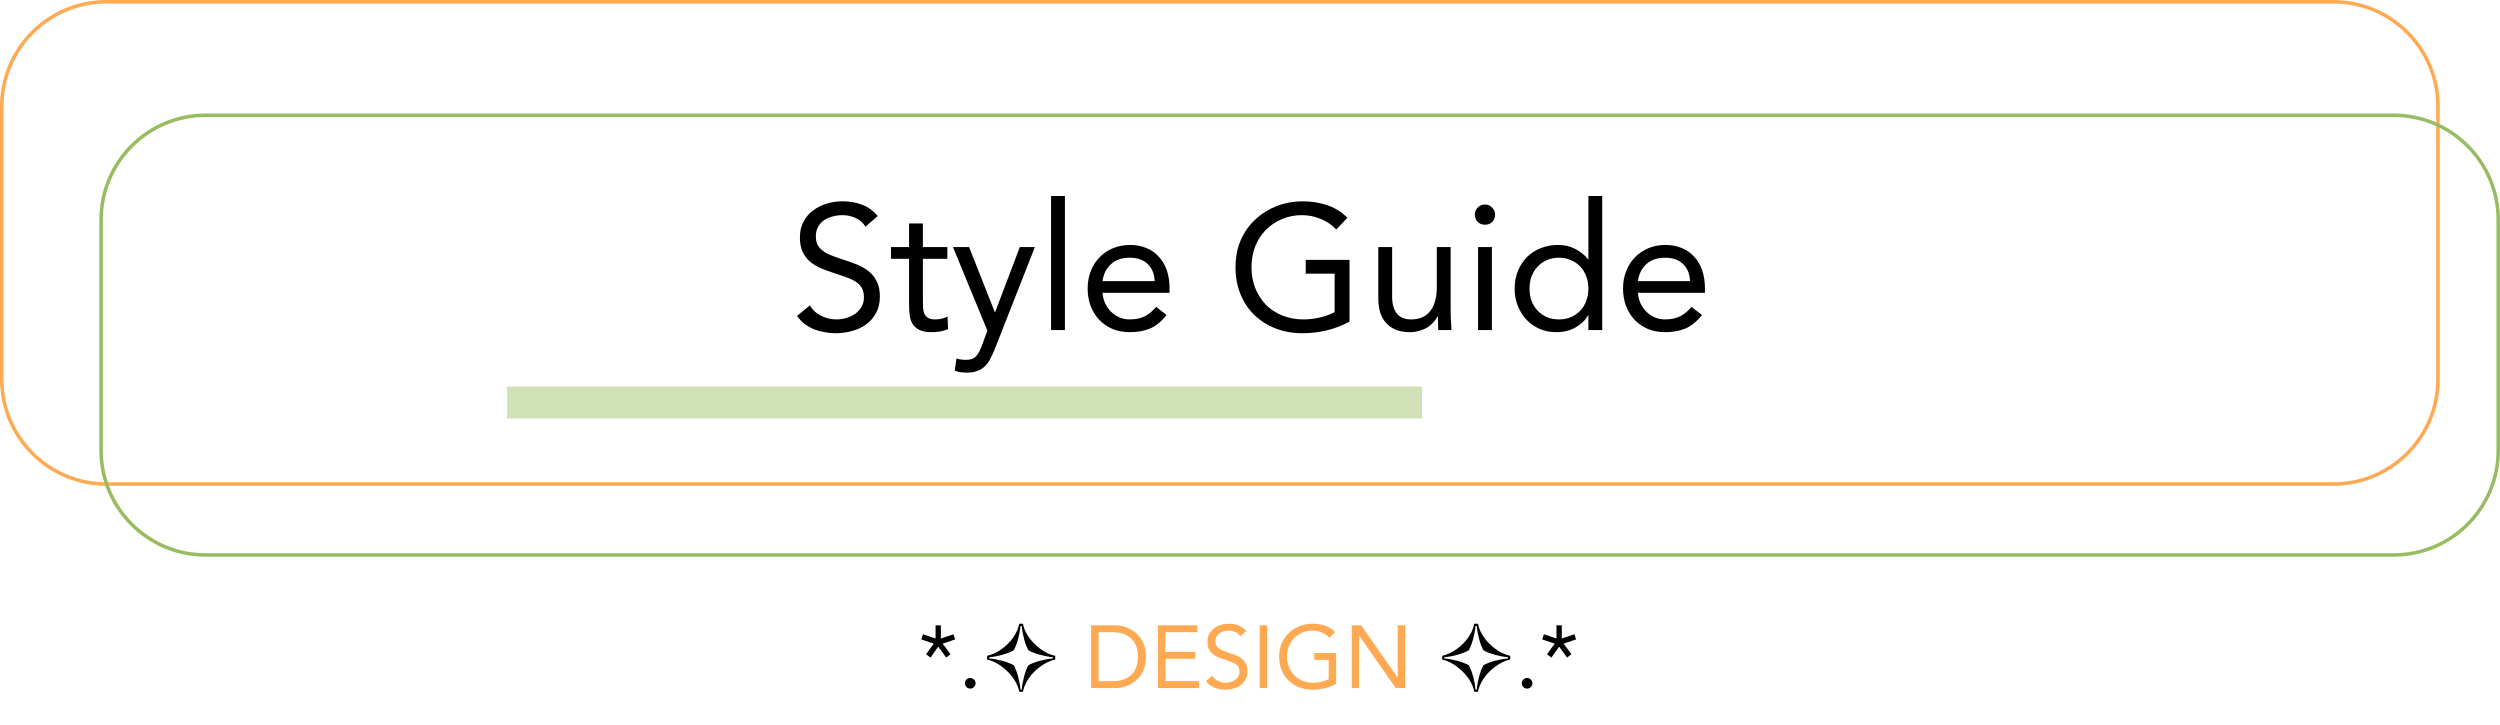
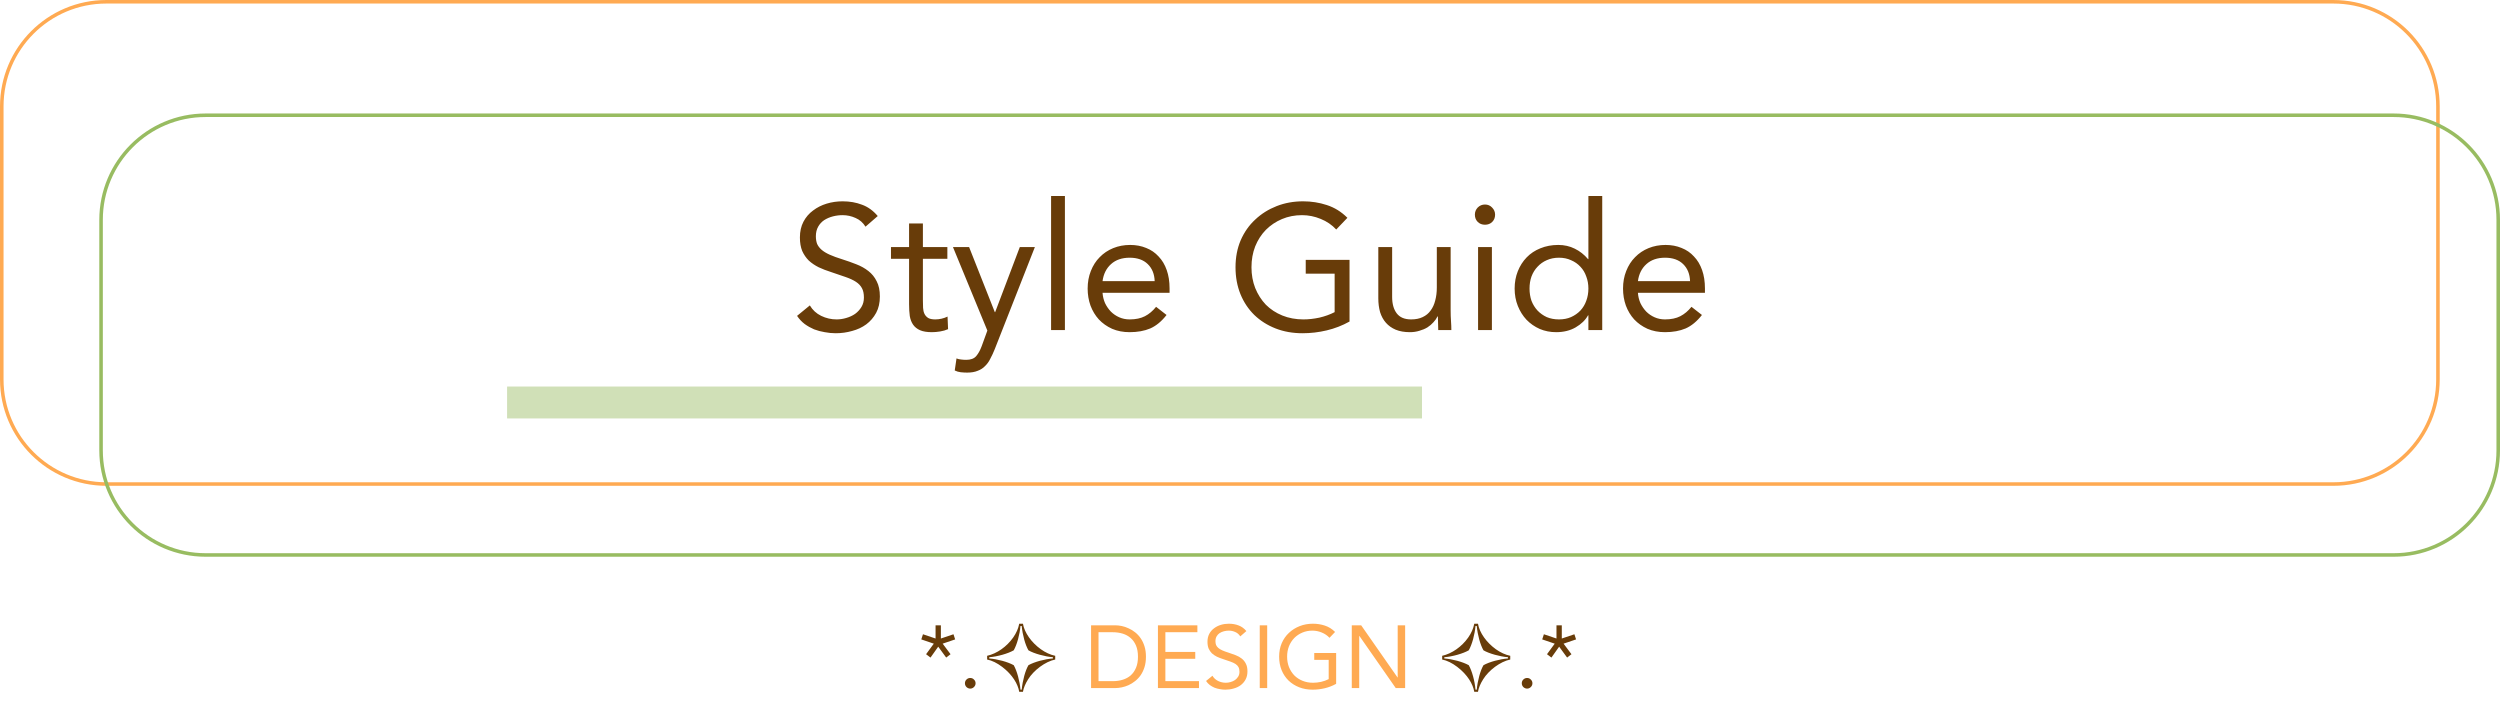
<svg xmlns="http://www.w3.org/2000/svg" width="352" height="102" viewBox="0 0 352 102" fill="none">
  <path d="M14.979 0.25H328.533C336.668 0.25 343.262 6.844 343.262 14.979V53.424C343.262 61.559 336.668 68.153 328.533 68.153H14.979C6.844 68.153 0.25 61.559 0.25 53.424V14.979C0.25 6.844 6.844 0.25 14.979 0.25Z" stroke="#FFAA52" stroke-width="0.499" />
  <path d="M28.959 16.228H337.022C345.156 16.228 351.751 22.823 351.751 30.957V63.411C351.751 71.546 345.156 78.14 337.022 78.14H28.959C20.825 78.14 14.23 71.546 14.23 63.411V30.957C14.23 22.823 20.825 16.228 28.959 16.228Z" stroke="#98BC61" stroke-width="0.499" />
-   <path d="M121.864 31.916C121.514 31.351 121.048 30.943 120.466 30.693C119.883 30.427 119.276 30.294 118.643 30.294C118.177 30.294 117.72 30.352 117.27 30.468C116.821 30.585 116.413 30.76 116.047 30.993C115.698 31.226 115.415 31.534 115.198 31.916C114.982 32.299 114.874 32.748 114.874 33.264C114.874 33.664 114.932 34.022 115.048 34.338C115.182 34.638 115.39 34.912 115.673 35.162C115.955 35.411 116.338 35.644 116.821 35.861C117.304 36.077 117.894 36.294 118.593 36.51C119.276 36.726 119.933 36.959 120.566 37.209C121.215 37.459 121.781 37.775 122.263 38.157C122.762 38.54 123.154 39.023 123.437 39.605C123.736 40.171 123.886 40.887 123.886 41.752C123.886 42.635 123.711 43.4 123.362 44.049C123.012 44.698 122.546 45.239 121.964 45.672C121.398 46.088 120.74 46.396 119.991 46.596C119.242 46.812 118.469 46.92 117.67 46.92C117.154 46.92 116.638 46.87 116.122 46.77C115.606 46.687 115.107 46.554 114.624 46.371C114.158 46.171 113.717 45.922 113.301 45.622C112.885 45.306 112.527 44.923 112.227 44.474L114.025 43.001C114.408 43.65 114.94 44.141 115.623 44.474C116.305 44.806 117.029 44.973 117.795 44.973C118.244 44.973 118.693 44.906 119.143 44.773C119.609 44.64 120.025 44.449 120.391 44.199C120.757 43.933 121.057 43.608 121.29 43.225C121.523 42.843 121.639 42.401 121.639 41.902C121.639 41.353 121.548 40.912 121.364 40.579C121.181 40.23 120.898 39.93 120.516 39.68C120.133 39.431 119.65 39.206 119.068 39.006C118.485 38.807 117.803 38.574 117.021 38.307C116.388 38.108 115.806 37.883 115.273 37.633C114.741 37.367 114.275 37.051 113.875 36.685C113.492 36.302 113.184 35.852 112.951 35.337C112.735 34.804 112.627 34.172 112.627 33.439C112.627 32.59 112.793 31.85 113.126 31.217C113.459 30.585 113.908 30.061 114.474 29.645C115.04 29.212 115.681 28.887 116.397 28.671C117.112 28.455 117.861 28.346 118.643 28.346C119.642 28.346 120.549 28.505 121.364 28.821C122.197 29.12 122.937 29.653 123.586 30.419L121.864 31.916ZM133.389 36.435H129.944V42.277C129.944 42.659 129.952 43.017 129.969 43.35C129.985 43.666 130.052 43.949 130.169 44.199C130.285 44.432 130.46 44.623 130.693 44.773C130.926 44.906 131.259 44.973 131.691 44.973C131.974 44.973 132.266 44.94 132.565 44.873C132.865 44.806 133.148 44.706 133.414 44.573L133.489 46.346C133.156 46.496 132.782 46.604 132.365 46.67C131.966 46.737 131.583 46.77 131.217 46.77C130.518 46.77 129.961 46.679 129.544 46.496C129.128 46.313 128.804 46.055 128.571 45.722C128.338 45.389 128.18 44.981 128.097 44.498C128.03 43.999 127.997 43.45 127.997 42.851V36.435H125.45V34.787H127.997V31.467H129.944V34.787H133.389V36.435ZM140.069 49.142C139.869 49.641 139.661 50.091 139.444 50.49C139.245 50.906 138.995 51.256 138.696 51.538C138.413 51.838 138.063 52.063 137.647 52.212C137.248 52.379 136.757 52.462 136.174 52.462C135.891 52.462 135.592 52.446 135.275 52.412C134.976 52.379 134.693 52.296 134.427 52.163L134.676 50.465C134.876 50.548 135.084 50.598 135.3 50.615C135.517 50.648 135.766 50.665 136.049 50.665C136.682 50.665 137.148 50.49 137.447 50.141C137.747 49.791 138.005 49.325 138.221 48.742L139.02 46.546L134.177 34.787H136.449L140.069 43.949H140.118L143.589 34.787H145.711L140.069 49.142ZM147.993 27.598H149.94V46.471H147.993V27.598ZM164.251 44.349C163.552 45.247 162.786 45.88 161.954 46.246C161.122 46.596 160.156 46.77 159.058 46.77C158.143 46.77 157.319 46.612 156.587 46.296C155.854 45.963 155.23 45.522 154.714 44.973C154.215 44.424 153.824 43.775 153.541 43.026C153.275 42.277 153.141 41.478 153.141 40.629C153.141 39.73 153.291 38.906 153.591 38.157C153.89 37.392 154.306 36.743 154.839 36.21C155.372 35.661 156.004 35.237 156.736 34.937C157.469 34.638 158.267 34.488 159.133 34.488C159.948 34.488 160.697 34.629 161.38 34.912C162.062 35.178 162.645 35.578 163.127 36.11C163.627 36.626 164.009 37.267 164.276 38.033C164.542 38.782 164.675 39.639 164.675 40.604V41.228H155.238C155.272 41.727 155.388 42.21 155.588 42.676C155.804 43.126 156.079 43.525 156.412 43.874C156.745 44.207 157.136 44.474 157.585 44.673C158.034 44.873 158.525 44.973 159.058 44.973C159.907 44.973 160.622 44.823 161.205 44.523C161.787 44.224 162.312 43.783 162.778 43.2L164.251 44.349ZM162.578 39.581C162.545 38.582 162.22 37.783 161.604 37.184C160.989 36.585 160.14 36.285 159.058 36.285C157.976 36.285 157.102 36.585 156.437 37.184C155.771 37.783 155.372 38.582 155.238 39.581H162.578ZM190.014 45.272C188.998 45.838 187.925 46.254 186.793 46.521C185.678 46.787 184.546 46.92 183.398 46.92C182.017 46.92 180.752 46.695 179.603 46.246C178.455 45.797 177.456 45.164 176.608 44.349C175.776 43.533 175.126 42.56 174.66 41.428C174.194 40.279 173.961 39.015 173.961 37.633C173.961 36.235 174.203 34.97 174.685 33.839C175.185 32.69 175.867 31.717 176.733 30.918C177.598 30.102 178.605 29.47 179.753 29.02C180.902 28.571 182.141 28.346 183.473 28.346C184.638 28.346 185.753 28.521 186.818 28.871C187.9 29.22 188.865 29.819 189.714 30.668L188.141 32.316C187.542 31.667 186.81 31.167 185.944 30.818C185.096 30.468 184.222 30.294 183.323 30.294C182.308 30.294 181.368 30.477 180.502 30.843C179.637 31.209 178.879 31.717 178.23 32.366C177.598 33.015 177.099 33.789 176.733 34.687C176.383 35.586 176.208 36.568 176.208 37.633C176.208 38.682 176.383 39.655 176.733 40.554C177.099 41.453 177.598 42.235 178.23 42.901C178.879 43.55 179.653 44.057 180.552 44.424C181.451 44.79 182.441 44.973 183.523 44.973C184.239 44.973 184.987 44.89 185.77 44.723C186.552 44.54 187.268 44.282 187.917 43.949V38.532H183.847V36.585H190.014V45.272ZM204.251 43.7C204.251 44.232 204.268 44.731 204.301 45.197C204.335 45.663 204.351 46.088 204.351 46.471H202.504C202.504 46.154 202.496 45.838 202.479 45.522C202.462 45.206 202.454 44.881 202.454 44.548H202.404C202.271 44.831 202.08 45.106 201.83 45.372C201.597 45.639 201.314 45.88 200.981 46.096C200.648 46.296 200.274 46.454 199.858 46.571C199.442 46.704 198.992 46.77 198.51 46.77C197.744 46.77 197.078 46.654 196.512 46.421C195.963 46.188 195.506 45.863 195.139 45.447C194.773 45.031 194.499 44.532 194.316 43.949C194.149 43.35 194.066 42.701 194.066 42.002V34.787H196.013V41.802C196.013 42.784 196.229 43.558 196.662 44.124C197.095 44.69 197.769 44.973 198.684 44.973C199.317 44.973 199.858 44.865 200.307 44.648C200.773 44.432 201.148 44.124 201.43 43.725C201.73 43.325 201.946 42.851 202.08 42.302C202.229 41.752 202.304 41.145 202.304 40.479V34.787H204.251V43.7ZM208.113 34.787H210.06V46.471H208.113V34.787ZM207.663 30.219C207.663 29.836 207.796 29.503 208.063 29.22C208.346 28.937 208.687 28.796 209.086 28.796C209.486 28.796 209.818 28.937 210.085 29.22C210.368 29.503 210.509 29.836 210.509 30.219C210.509 30.635 210.376 30.976 210.11 31.242C209.843 31.509 209.502 31.642 209.086 31.642C208.67 31.642 208.329 31.509 208.063 31.242C207.796 30.976 207.663 30.635 207.663 30.219ZM223.646 44.399H223.596C223.23 45.064 222.648 45.63 221.849 46.096C221.067 46.546 220.151 46.77 219.103 46.77C218.287 46.77 217.522 46.62 216.806 46.321C216.09 46.005 215.466 45.572 214.934 45.023C214.418 44.474 214.01 43.825 213.71 43.075C213.411 42.327 213.261 41.511 213.261 40.629C213.261 39.747 213.411 38.931 213.71 38.182C214.01 37.434 214.426 36.785 214.959 36.235C215.491 35.686 216.132 35.262 216.881 34.962C217.647 34.646 218.487 34.488 219.402 34.488C220.251 34.488 221.025 34.663 221.724 35.012C222.44 35.361 223.064 35.852 223.596 36.485H223.646V27.598H225.594V46.471H223.646V44.399ZM223.646 40.629C223.646 40.013 223.546 39.447 223.347 38.931C223.164 38.399 222.889 37.941 222.523 37.558C222.157 37.159 221.716 36.851 221.2 36.635C220.701 36.402 220.135 36.285 219.502 36.285C218.87 36.285 218.296 36.402 217.78 36.635C217.28 36.851 216.848 37.159 216.482 37.558C216.115 37.941 215.832 38.399 215.633 38.931C215.45 39.447 215.358 40.013 215.358 40.629C215.358 41.245 215.45 41.819 215.633 42.352C215.832 42.867 216.115 43.325 216.482 43.725C216.848 44.107 217.28 44.415 217.78 44.648C218.296 44.865 218.87 44.973 219.502 44.973C220.135 44.973 220.701 44.865 221.2 44.648C221.716 44.415 222.157 44.107 222.523 43.725C222.889 43.325 223.164 42.867 223.347 42.352C223.546 41.819 223.646 41.245 223.646 40.629ZM239.632 44.349C238.933 45.247 238.167 45.88 237.335 46.246C236.503 46.596 235.538 46.77 234.439 46.77C233.524 46.77 232.7 46.612 231.968 46.296C231.235 45.963 230.611 45.522 230.095 44.973C229.596 44.424 229.205 43.775 228.922 43.026C228.656 42.277 228.523 41.478 228.523 40.629C228.523 39.73 228.672 38.906 228.972 38.157C229.272 37.392 229.688 36.743 230.22 36.21C230.753 35.661 231.385 35.237 232.118 34.937C232.85 34.638 233.649 34.488 234.514 34.488C235.33 34.488 236.079 34.629 236.761 34.912C237.443 35.178 238.026 35.578 238.508 36.11C239.008 36.626 239.391 37.267 239.657 38.033C239.923 38.782 240.056 39.639 240.056 40.604V41.228H230.62C230.653 41.727 230.769 42.21 230.969 42.676C231.186 43.126 231.46 43.525 231.793 43.874C232.126 44.207 232.517 44.474 232.966 44.673C233.416 44.873 233.907 44.973 234.439 44.973C235.288 44.973 236.004 44.823 236.586 44.523C237.169 44.224 237.693 43.783 238.159 43.2L239.632 44.349ZM237.959 39.581C237.926 38.582 237.601 37.783 236.986 37.184C236.37 36.585 235.521 36.285 234.439 36.285C233.357 36.285 232.484 36.585 231.818 37.184C231.152 37.783 230.753 38.582 230.62 39.581H237.959Z" fill="black" />
+   <path d="M121.864 31.916C121.514 31.351 121.048 30.943 120.466 30.693C119.883 30.427 119.276 30.294 118.643 30.294C118.177 30.294 117.72 30.352 117.27 30.468C116.821 30.585 116.413 30.76 116.047 30.993C115.698 31.226 115.415 31.534 115.198 31.916C114.982 32.299 114.874 32.748 114.874 33.264C114.874 33.664 114.932 34.022 115.048 34.338C115.182 34.638 115.39 34.912 115.673 35.162C115.955 35.411 116.338 35.644 116.821 35.861C117.304 36.077 117.894 36.294 118.593 36.51C119.276 36.726 119.933 36.959 120.566 37.209C121.215 37.459 121.781 37.775 122.263 38.157C122.762 38.54 123.154 39.023 123.437 39.605C123.736 40.171 123.886 40.887 123.886 41.752C123.886 42.635 123.711 43.4 123.362 44.049C123.012 44.698 122.546 45.239 121.964 45.672C121.398 46.088 120.74 46.396 119.991 46.596C119.242 46.812 118.469 46.92 117.67 46.92C117.154 46.92 116.638 46.87 116.122 46.77C115.606 46.687 115.107 46.554 114.624 46.371C114.158 46.171 113.717 45.922 113.301 45.622C112.885 45.306 112.527 44.923 112.227 44.474L114.025 43.001C114.408 43.65 114.94 44.141 115.623 44.474C116.305 44.806 117.029 44.973 117.795 44.973C118.244 44.973 118.693 44.906 119.143 44.773C119.609 44.64 120.025 44.449 120.391 44.199C120.757 43.933 121.057 43.608 121.29 43.225C121.523 42.843 121.639 42.401 121.639 41.902C121.639 41.353 121.548 40.912 121.364 40.579C121.181 40.23 120.898 39.93 120.516 39.68C120.133 39.431 119.65 39.206 119.068 39.006C118.485 38.807 117.803 38.574 117.021 38.307C116.388 38.108 115.806 37.883 115.273 37.633C114.741 37.367 114.275 37.051 113.875 36.685C113.492 36.302 113.184 35.852 112.951 35.337C112.735 34.804 112.627 34.172 112.627 33.439C112.627 32.59 112.793 31.85 113.126 31.217C113.459 30.585 113.908 30.061 114.474 29.645C115.04 29.212 115.681 28.887 116.397 28.671C117.112 28.455 117.861 28.346 118.643 28.346C119.642 28.346 120.549 28.505 121.364 28.821C122.197 29.12 122.937 29.653 123.586 30.419L121.864 31.916ZM133.389 36.435H129.944V42.277C129.944 42.659 129.952 43.017 129.969 43.35C129.985 43.666 130.052 43.949 130.169 44.199C130.285 44.432 130.46 44.623 130.693 44.773C130.926 44.906 131.259 44.973 131.691 44.973C131.974 44.973 132.266 44.94 132.565 44.873C132.865 44.806 133.148 44.706 133.414 44.573L133.489 46.346C133.156 46.496 132.782 46.604 132.365 46.67C131.966 46.737 131.583 46.77 131.217 46.77C130.518 46.77 129.961 46.679 129.544 46.496C129.128 46.313 128.804 46.055 128.571 45.722C128.338 45.389 128.18 44.981 128.097 44.498C128.03 43.999 127.997 43.45 127.997 42.851V36.435H125.45V34.787H127.997V31.467H129.944V34.787H133.389V36.435ZM140.069 49.142C139.869 49.641 139.661 50.091 139.444 50.49C139.245 50.906 138.995 51.256 138.696 51.538C138.413 51.838 138.063 52.063 137.647 52.212C137.248 52.379 136.757 52.462 136.174 52.462C135.891 52.462 135.592 52.446 135.275 52.412C134.976 52.379 134.693 52.296 134.427 52.163L134.676 50.465C134.876 50.548 135.084 50.598 135.3 50.615C135.517 50.648 135.766 50.665 136.049 50.665C136.682 50.665 137.148 50.49 137.447 50.141C137.747 49.791 138.005 49.325 138.221 48.742L139.02 46.546L134.177 34.787H136.449L140.069 43.949H140.118L143.589 34.787H145.711L140.069 49.142ZM147.993 27.598H149.94V46.471H147.993V27.598ZM164.251 44.349C163.552 45.247 162.786 45.88 161.954 46.246C161.122 46.596 160.156 46.77 159.058 46.77C158.143 46.77 157.319 46.612 156.587 46.296C155.854 45.963 155.23 45.522 154.714 44.973C154.215 44.424 153.824 43.775 153.541 43.026C153.275 42.277 153.141 41.478 153.141 40.629C153.141 39.73 153.291 38.906 153.591 38.157C153.89 37.392 154.306 36.743 154.839 36.21C155.372 35.661 156.004 35.237 156.736 34.937C157.469 34.638 158.267 34.488 159.133 34.488C159.948 34.488 160.697 34.629 161.38 34.912C162.062 35.178 162.645 35.578 163.127 36.11C163.627 36.626 164.009 37.267 164.276 38.033C164.542 38.782 164.675 39.639 164.675 40.604V41.228H155.238C155.272 41.727 155.388 42.21 155.588 42.676C155.804 43.126 156.079 43.525 156.412 43.874C156.745 44.207 157.136 44.474 157.585 44.673C158.034 44.873 158.525 44.973 159.058 44.973C159.907 44.973 160.622 44.823 161.205 44.523C161.787 44.224 162.312 43.783 162.778 43.2L164.251 44.349ZM162.578 39.581C162.545 38.582 162.22 37.783 161.604 37.184C160.989 36.585 160.14 36.285 159.058 36.285C157.976 36.285 157.102 36.585 156.437 37.184C155.771 37.783 155.372 38.582 155.238 39.581H162.578ZM190.014 45.272C188.998 45.838 187.925 46.254 186.793 46.521C185.678 46.787 184.546 46.92 183.398 46.92C182.017 46.92 180.752 46.695 179.603 46.246C178.455 45.797 177.456 45.164 176.608 44.349C175.776 43.533 175.126 42.56 174.66 41.428C174.194 40.279 173.961 39.015 173.961 37.633C173.961 36.235 174.203 34.97 174.685 33.839C175.185 32.69 175.867 31.717 176.733 30.918C177.598 30.102 178.605 29.47 179.753 29.02C180.902 28.571 182.141 28.346 183.473 28.346C184.638 28.346 185.753 28.521 186.818 28.871C187.9 29.22 188.865 29.819 189.714 30.668L188.141 32.316C187.542 31.667 186.81 31.167 185.944 30.818C185.096 30.468 184.222 30.294 183.323 30.294C182.308 30.294 181.368 30.477 180.502 30.843C179.637 31.209 178.879 31.717 178.23 32.366C177.598 33.015 177.099 33.789 176.733 34.687C176.383 35.586 176.208 36.568 176.208 37.633C176.208 38.682 176.383 39.655 176.733 40.554C177.099 41.453 177.598 42.235 178.23 42.901C178.879 43.55 179.653 44.057 180.552 44.424C181.451 44.79 182.441 44.973 183.523 44.973C184.239 44.973 184.987 44.89 185.77 44.723C186.552 44.54 187.268 44.282 187.917 43.949V38.532H183.847V36.585H190.014V45.272ZM204.251 43.7C204.251 44.232 204.268 44.731 204.301 45.197C204.335 45.663 204.351 46.088 204.351 46.471H202.504C202.504 46.154 202.496 45.838 202.479 45.522C202.462 45.206 202.454 44.881 202.454 44.548H202.404C202.271 44.831 202.08 45.106 201.83 45.372C201.597 45.639 201.314 45.88 200.981 46.096C200.648 46.296 200.274 46.454 199.858 46.571C199.442 46.704 198.992 46.77 198.51 46.77C197.744 46.77 197.078 46.654 196.512 46.421C195.963 46.188 195.506 45.863 195.139 45.447C194.773 45.031 194.499 44.532 194.316 43.949C194.149 43.35 194.066 42.701 194.066 42.002V34.787H196.013V41.802C196.013 42.784 196.229 43.558 196.662 44.124C197.095 44.69 197.769 44.973 198.684 44.973C199.317 44.973 199.858 44.865 200.307 44.648C200.773 44.432 201.148 44.124 201.43 43.725C201.73 43.325 201.946 42.851 202.08 42.302C202.229 41.752 202.304 41.145 202.304 40.479V34.787H204.251V43.7ZM208.113 34.787H210.06V46.471H208.113V34.787ZM207.663 30.219C207.663 29.836 207.796 29.503 208.063 29.22C208.346 28.937 208.687 28.796 209.086 28.796C209.486 28.796 209.818 28.937 210.085 29.22C210.368 29.503 210.509 29.836 210.509 30.219C210.509 30.635 210.376 30.976 210.11 31.242C209.843 31.509 209.502 31.642 209.086 31.642C208.67 31.642 208.329 31.509 208.063 31.242C207.796 30.976 207.663 30.635 207.663 30.219ZM223.646 44.399H223.596C223.23 45.064 222.648 45.63 221.849 46.096C221.067 46.546 220.151 46.77 219.103 46.77C218.287 46.77 217.522 46.62 216.806 46.321C216.09 46.005 215.466 45.572 214.934 45.023C214.418 44.474 214.01 43.825 213.71 43.075C213.411 42.327 213.261 41.511 213.261 40.629C213.261 39.747 213.411 38.931 213.71 38.182C214.01 37.434 214.426 36.785 214.959 36.235C215.491 35.686 216.132 35.262 216.881 34.962C217.647 34.646 218.487 34.488 219.402 34.488C220.251 34.488 221.025 34.663 221.724 35.012C222.44 35.361 223.064 35.852 223.596 36.485H223.646V27.598H225.594V46.471H223.646V44.399ZM223.646 40.629C223.646 40.013 223.546 39.447 223.347 38.931C223.164 38.399 222.889 37.941 222.523 37.558C222.157 37.159 221.716 36.851 221.2 36.635C220.701 36.402 220.135 36.285 219.502 36.285C218.87 36.285 218.296 36.402 217.78 36.635C217.28 36.851 216.848 37.159 216.482 37.558C216.115 37.941 215.832 38.399 215.633 38.931C215.45 39.447 215.358 40.013 215.358 40.629C215.358 41.245 215.45 41.819 215.633 42.352C215.832 42.867 216.115 43.325 216.482 43.725C216.848 44.107 217.28 44.415 217.78 44.648C218.296 44.865 218.87 44.973 219.502 44.973C220.135 44.973 220.701 44.865 221.2 44.648C221.716 44.415 222.157 44.107 222.523 43.725C222.889 43.325 223.164 42.867 223.347 42.352C223.546 41.819 223.646 41.245 223.646 40.629ZM239.632 44.349C238.933 45.247 238.167 45.88 237.335 46.246C236.503 46.596 235.538 46.77 234.439 46.77C233.524 46.77 232.7 46.612 231.968 46.296C231.235 45.963 230.611 45.522 230.095 44.973C229.596 44.424 229.205 43.775 228.922 43.026C228.656 42.277 228.523 41.478 228.523 40.629C228.523 39.73 228.672 38.906 228.972 38.157C229.272 37.392 229.688 36.743 230.22 36.21C230.753 35.661 231.385 35.237 232.118 34.937C232.85 34.638 233.649 34.488 234.514 34.488C235.33 34.488 236.079 34.629 236.761 34.912C237.443 35.178 238.026 35.578 238.508 36.11C239.008 36.626 239.391 37.267 239.657 38.033C239.923 38.782 240.056 39.639 240.056 40.604V41.228H230.62C230.653 41.727 230.769 42.21 230.969 42.676C231.186 43.126 231.46 43.525 231.793 43.874C232.126 44.207 232.517 44.474 232.966 44.673C233.416 44.873 233.907 44.973 234.439 44.973C235.288 44.973 236.004 44.823 236.586 44.523C237.169 44.224 237.693 43.783 238.159 43.2L239.632 44.349ZM237.959 39.581C237.926 38.582 237.601 37.783 236.986 37.184C236.37 36.585 235.521 36.285 234.439 36.285C233.357 36.285 232.484 36.585 231.818 37.184C231.152 37.783 230.753 38.582 230.62 39.581H237.959Z" fill="#683C09" />
  <rect x="71.399" y="54.424" width="128.817" height="4.494" fill="#98BC61" fill-opacity="0.45" />
-   <path d="M132.476 89.903L134.249 89.304L134.486 90.028L132.726 90.627L133.837 92.113L133.225 92.587L132.102 91.052L131.016 92.587L130.392 92.113L131.478 90.627L129.718 90.028L129.955 89.304L131.728 89.903V88.043H132.476V89.903ZM136.612 95.458C136.82 95.458 136.995 95.533 137.137 95.683C137.286 95.824 137.361 95.999 137.361 96.207C137.361 96.415 137.282 96.594 137.124 96.744C136.974 96.885 136.804 96.956 136.612 96.956C136.421 96.956 136.246 96.885 136.088 96.744C135.938 96.594 135.863 96.415 135.863 96.207C135.863 95.999 135.934 95.824 136.076 95.683C136.225 95.533 136.404 95.458 136.612 95.458ZM143.506 97.405C143.332 96.332 142.558 94.996 141.11 93.898C140.386 93.348 139.674 92.999 138.988 92.862V92.337C140.373 92.025 141.746 91.052 142.645 89.778C143.095 89.142 143.382 88.493 143.506 87.819H144.031C144.243 89.092 145.242 90.478 146.552 91.414C147.201 91.876 147.875 92.188 148.574 92.337V92.862C147.164 93.149 145.554 94.372 144.767 95.633C144.368 96.269 144.118 96.856 144.031 97.405H143.506ZM143.681 97.106H143.856C143.981 95.807 144.368 94.397 144.805 93.66C145.641 93.186 147.151 92.787 148.25 92.712V92.537C147.151 92.45 145.579 92.025 144.805 91.563C144.368 90.814 143.981 89.441 143.856 88.143H143.681C143.581 89.317 143.207 90.727 142.733 91.563C141.934 92.025 140.436 92.45 139.287 92.537V92.712C140.423 92.799 141.884 93.186 142.733 93.66C143.194 94.472 143.581 95.907 143.681 97.106ZM207.576 97.405C207.401 96.332 206.627 94.996 205.179 93.898C204.455 93.348 203.744 92.999 203.057 92.862V92.337C204.443 92.025 205.816 91.052 206.714 89.778C207.164 89.142 207.451 88.493 207.576 87.819H208.1C208.312 89.092 209.311 90.478 210.621 91.414C211.27 91.876 211.944 92.188 212.643 92.337V92.862C211.233 93.149 209.623 94.372 208.836 95.633C208.437 96.269 208.187 96.856 208.1 97.405H207.576ZM207.75 97.106H207.925C208.05 95.807 208.437 94.397 208.874 93.66C209.71 93.186 211.22 92.787 212.319 92.712V92.537C211.22 92.45 209.648 92.025 208.874 91.563C208.437 90.814 208.05 89.441 207.925 88.143H207.75C207.651 89.317 207.276 90.727 206.802 91.563C206.003 92.025 204.505 92.45 203.357 92.537V92.712C204.493 92.799 205.953 93.186 206.802 93.66C207.264 94.472 207.651 95.907 207.75 97.106ZM215.017 95.458C215.225 95.458 215.399 95.533 215.541 95.683C215.691 95.824 215.765 95.999 215.765 96.207C215.765 96.415 215.686 96.594 215.528 96.744C215.379 96.885 215.208 96.956 215.017 96.956C214.825 96.956 214.65 96.885 214.492 96.744C214.343 96.594 214.268 96.415 214.268 96.207C214.268 95.999 214.338 95.824 214.48 95.683C214.63 95.533 214.809 95.458 215.017 95.458ZM219.901 89.903L221.674 89.304L221.911 90.028L220.151 90.627L221.262 92.113L220.65 92.587L219.527 91.052L218.441 92.587L217.817 92.113L218.903 90.627L217.143 90.028L217.38 89.304L219.152 89.903V88.043H219.901V89.903Z" fill="black" />
+   <path d="M132.476 89.903L134.249 89.304L134.486 90.028L132.726 90.627L133.837 92.113L133.225 92.587L132.102 91.052L131.016 92.587L130.392 92.113L131.478 90.627L129.718 90.028L129.955 89.304L131.728 89.903V88.043H132.476V89.903ZM136.612 95.458C136.82 95.458 136.995 95.533 137.137 95.683C137.286 95.824 137.361 95.999 137.361 96.207C137.361 96.415 137.282 96.594 137.124 96.744C136.974 96.885 136.804 96.956 136.612 96.956C136.421 96.956 136.246 96.885 136.088 96.744C135.938 96.594 135.863 96.415 135.863 96.207C135.863 95.999 135.934 95.824 136.076 95.683C136.225 95.533 136.404 95.458 136.612 95.458ZM143.506 97.405C143.332 96.332 142.558 94.996 141.11 93.898C140.386 93.348 139.674 92.999 138.988 92.862V92.337C140.373 92.025 141.746 91.052 142.645 89.778C143.095 89.142 143.382 88.493 143.506 87.819H144.031C144.243 89.092 145.242 90.478 146.552 91.414C147.201 91.876 147.875 92.188 148.574 92.337V92.862C147.164 93.149 145.554 94.372 144.767 95.633C144.368 96.269 144.118 96.856 144.031 97.405H143.506ZM143.681 97.106H143.856C143.981 95.807 144.368 94.397 144.805 93.66C145.641 93.186 147.151 92.787 148.25 92.712V92.537C147.151 92.45 145.579 92.025 144.805 91.563C144.368 90.814 143.981 89.441 143.856 88.143H143.681C143.581 89.317 143.207 90.727 142.733 91.563C141.934 92.025 140.436 92.45 139.287 92.537V92.712C140.423 92.799 141.884 93.186 142.733 93.66C143.194 94.472 143.581 95.907 143.681 97.106ZM207.576 97.405C207.401 96.332 206.627 94.996 205.179 93.898C204.455 93.348 203.744 92.999 203.057 92.862V92.337C204.443 92.025 205.816 91.052 206.714 89.778C207.164 89.142 207.451 88.493 207.576 87.819H208.1C208.312 89.092 209.311 90.478 210.621 91.414C211.27 91.876 211.944 92.188 212.643 92.337V92.862C211.233 93.149 209.623 94.372 208.836 95.633C208.437 96.269 208.187 96.856 208.1 97.405H207.576ZM207.75 97.106H207.925C208.05 95.807 208.437 94.397 208.874 93.66C209.71 93.186 211.22 92.787 212.319 92.712V92.537C211.22 92.45 209.648 92.025 208.874 91.563C208.437 90.814 208.05 89.441 207.925 88.143H207.75C207.651 89.317 207.276 90.727 206.802 91.563C206.003 92.025 204.505 92.45 203.357 92.537V92.712C204.493 92.799 205.953 93.186 206.802 93.66C207.264 94.472 207.651 95.907 207.75 97.106ZM215.017 95.458C215.225 95.458 215.399 95.533 215.541 95.683C215.691 95.824 215.765 95.999 215.765 96.207C215.765 96.415 215.686 96.594 215.528 96.744C215.379 96.885 215.208 96.956 215.017 96.956C214.825 96.956 214.65 96.885 214.492 96.744C214.343 96.594 214.268 96.415 214.268 96.207C214.268 95.999 214.338 95.824 214.48 95.683C214.63 95.533 214.809 95.458 215.017 95.458ZM219.901 89.903L221.674 89.304L221.911 90.028L220.151 90.627L221.262 92.113L220.65 92.587L219.527 91.052L218.441 92.587L217.817 92.113L218.903 90.627L217.143 90.028L217.38 89.304L219.152 89.903V88.043H219.901V89.903Z" fill="#683C09" />
  <path d="M153.623 88.043H157.018C157.309 88.043 157.617 88.077 157.941 88.143C158.266 88.21 158.586 88.318 158.903 88.468C159.227 88.609 159.535 88.796 159.826 89.029C160.126 89.263 160.388 89.545 160.613 89.878C160.837 90.203 161.016 90.582 161.149 91.014C161.283 91.439 161.349 91.921 161.349 92.462C161.349 93.003 161.283 93.49 161.149 93.923C161.016 94.347 160.837 94.726 160.613 95.058C160.388 95.383 160.126 95.662 159.826 95.895C159.535 96.128 159.227 96.319 158.903 96.469C158.586 96.61 158.266 96.714 157.941 96.781C157.617 96.848 157.309 96.881 157.018 96.881H153.623V88.043ZM154.671 95.907H156.668C157.176 95.907 157.646 95.841 158.079 95.707C158.511 95.574 158.886 95.371 159.202 95.096C159.518 94.813 159.768 94.455 159.951 94.022C160.134 93.59 160.226 93.07 160.226 92.462C160.226 91.855 160.134 91.335 159.951 90.902C159.768 90.469 159.518 90.115 159.202 89.841C158.886 89.558 158.511 89.35 158.079 89.217C157.646 89.084 157.176 89.017 156.668 89.017H154.671V95.907ZM163.037 88.043H168.591V89.017H164.085V91.788H168.292V92.762H164.085V95.907H168.816V96.881H163.037V88.043ZM174.63 89.604C174.455 89.321 174.222 89.117 173.931 88.992C173.64 88.859 173.336 88.792 173.02 88.792C172.787 88.792 172.558 88.822 172.333 88.88C172.109 88.938 171.905 89.025 171.722 89.142C171.547 89.258 171.405 89.412 171.297 89.604C171.189 89.795 171.135 90.02 171.135 90.278C171.135 90.478 171.164 90.656 171.222 90.814C171.289 90.964 171.393 91.102 171.534 91.226C171.676 91.351 171.867 91.468 172.109 91.576C172.35 91.684 172.645 91.792 172.995 91.9C173.336 92.009 173.665 92.125 173.981 92.25C174.306 92.375 174.588 92.533 174.83 92.724C175.079 92.916 175.275 93.157 175.416 93.448C175.566 93.731 175.641 94.089 175.641 94.522C175.641 94.963 175.554 95.346 175.379 95.67C175.204 95.995 174.971 96.265 174.68 96.481C174.397 96.689 174.068 96.843 173.694 96.943C173.319 97.052 172.932 97.106 172.533 97.106C172.275 97.106 172.017 97.081 171.759 97.031C171.501 96.989 171.252 96.922 171.01 96.831C170.777 96.731 170.557 96.606 170.349 96.457C170.141 96.298 169.962 96.107 169.812 95.882L170.711 95.146C170.902 95.47 171.168 95.716 171.509 95.882C171.851 96.049 172.213 96.132 172.595 96.132C172.82 96.132 173.045 96.099 173.269 96.032C173.502 95.966 173.711 95.87 173.894 95.745C174.077 95.612 174.226 95.45 174.343 95.258C174.459 95.067 174.518 94.846 174.518 94.597C174.518 94.322 174.472 94.102 174.38 93.935C174.289 93.76 174.147 93.611 173.956 93.486C173.765 93.361 173.523 93.249 173.232 93.149C172.941 93.049 172.6 92.932 172.208 92.799C171.892 92.699 171.601 92.587 171.335 92.462C171.068 92.329 170.835 92.171 170.636 91.988C170.444 91.796 170.29 91.572 170.174 91.314C170.066 91.047 170.012 90.731 170.012 90.365C170.012 89.941 170.095 89.57 170.261 89.254C170.428 88.938 170.652 88.676 170.935 88.468C171.218 88.251 171.539 88.089 171.896 87.981C172.254 87.873 172.629 87.819 173.02 87.819C173.519 87.819 173.973 87.898 174.38 88.056C174.796 88.206 175.167 88.472 175.491 88.855L174.63 89.604ZM177.372 88.043H178.42V96.881H177.372V88.043ZM188.129 96.282C187.621 96.565 187.084 96.773 186.519 96.906C185.961 97.039 185.395 97.106 184.821 97.106C184.13 97.106 183.498 96.993 182.924 96.769C182.349 96.544 181.85 96.228 181.426 95.82C181.01 95.412 180.685 94.925 180.452 94.359C180.219 93.785 180.103 93.153 180.103 92.462C180.103 91.763 180.223 91.131 180.465 90.565C180.714 89.991 181.055 89.504 181.488 89.104C181.921 88.697 182.424 88.38 182.999 88.156C183.573 87.931 184.193 87.819 184.858 87.819C185.441 87.819 185.998 87.906 186.531 88.081C187.072 88.256 187.555 88.555 187.979 88.98L187.193 89.803C186.893 89.479 186.527 89.229 186.094 89.055C185.67 88.88 185.233 88.792 184.784 88.792C184.276 88.792 183.806 88.884 183.373 89.067C182.94 89.25 182.562 89.504 182.237 89.828C181.921 90.153 181.671 90.54 181.488 90.989C181.313 91.439 181.226 91.93 181.226 92.462C181.226 92.986 181.313 93.473 181.488 93.923C181.671 94.372 181.921 94.763 182.237 95.096C182.562 95.42 182.949 95.674 183.398 95.857C183.847 96.04 184.342 96.132 184.883 96.132C185.241 96.132 185.616 96.09 186.007 96.007C186.398 95.916 186.756 95.787 187.08 95.62V92.912H185.046V91.938H188.129V96.282ZM190.33 88.043H191.653L196.77 95.383H196.795V88.043H197.844V96.881H196.521L191.403 89.541H191.378V96.881H190.33V88.043Z" fill="#FFAA52" />
</svg>
